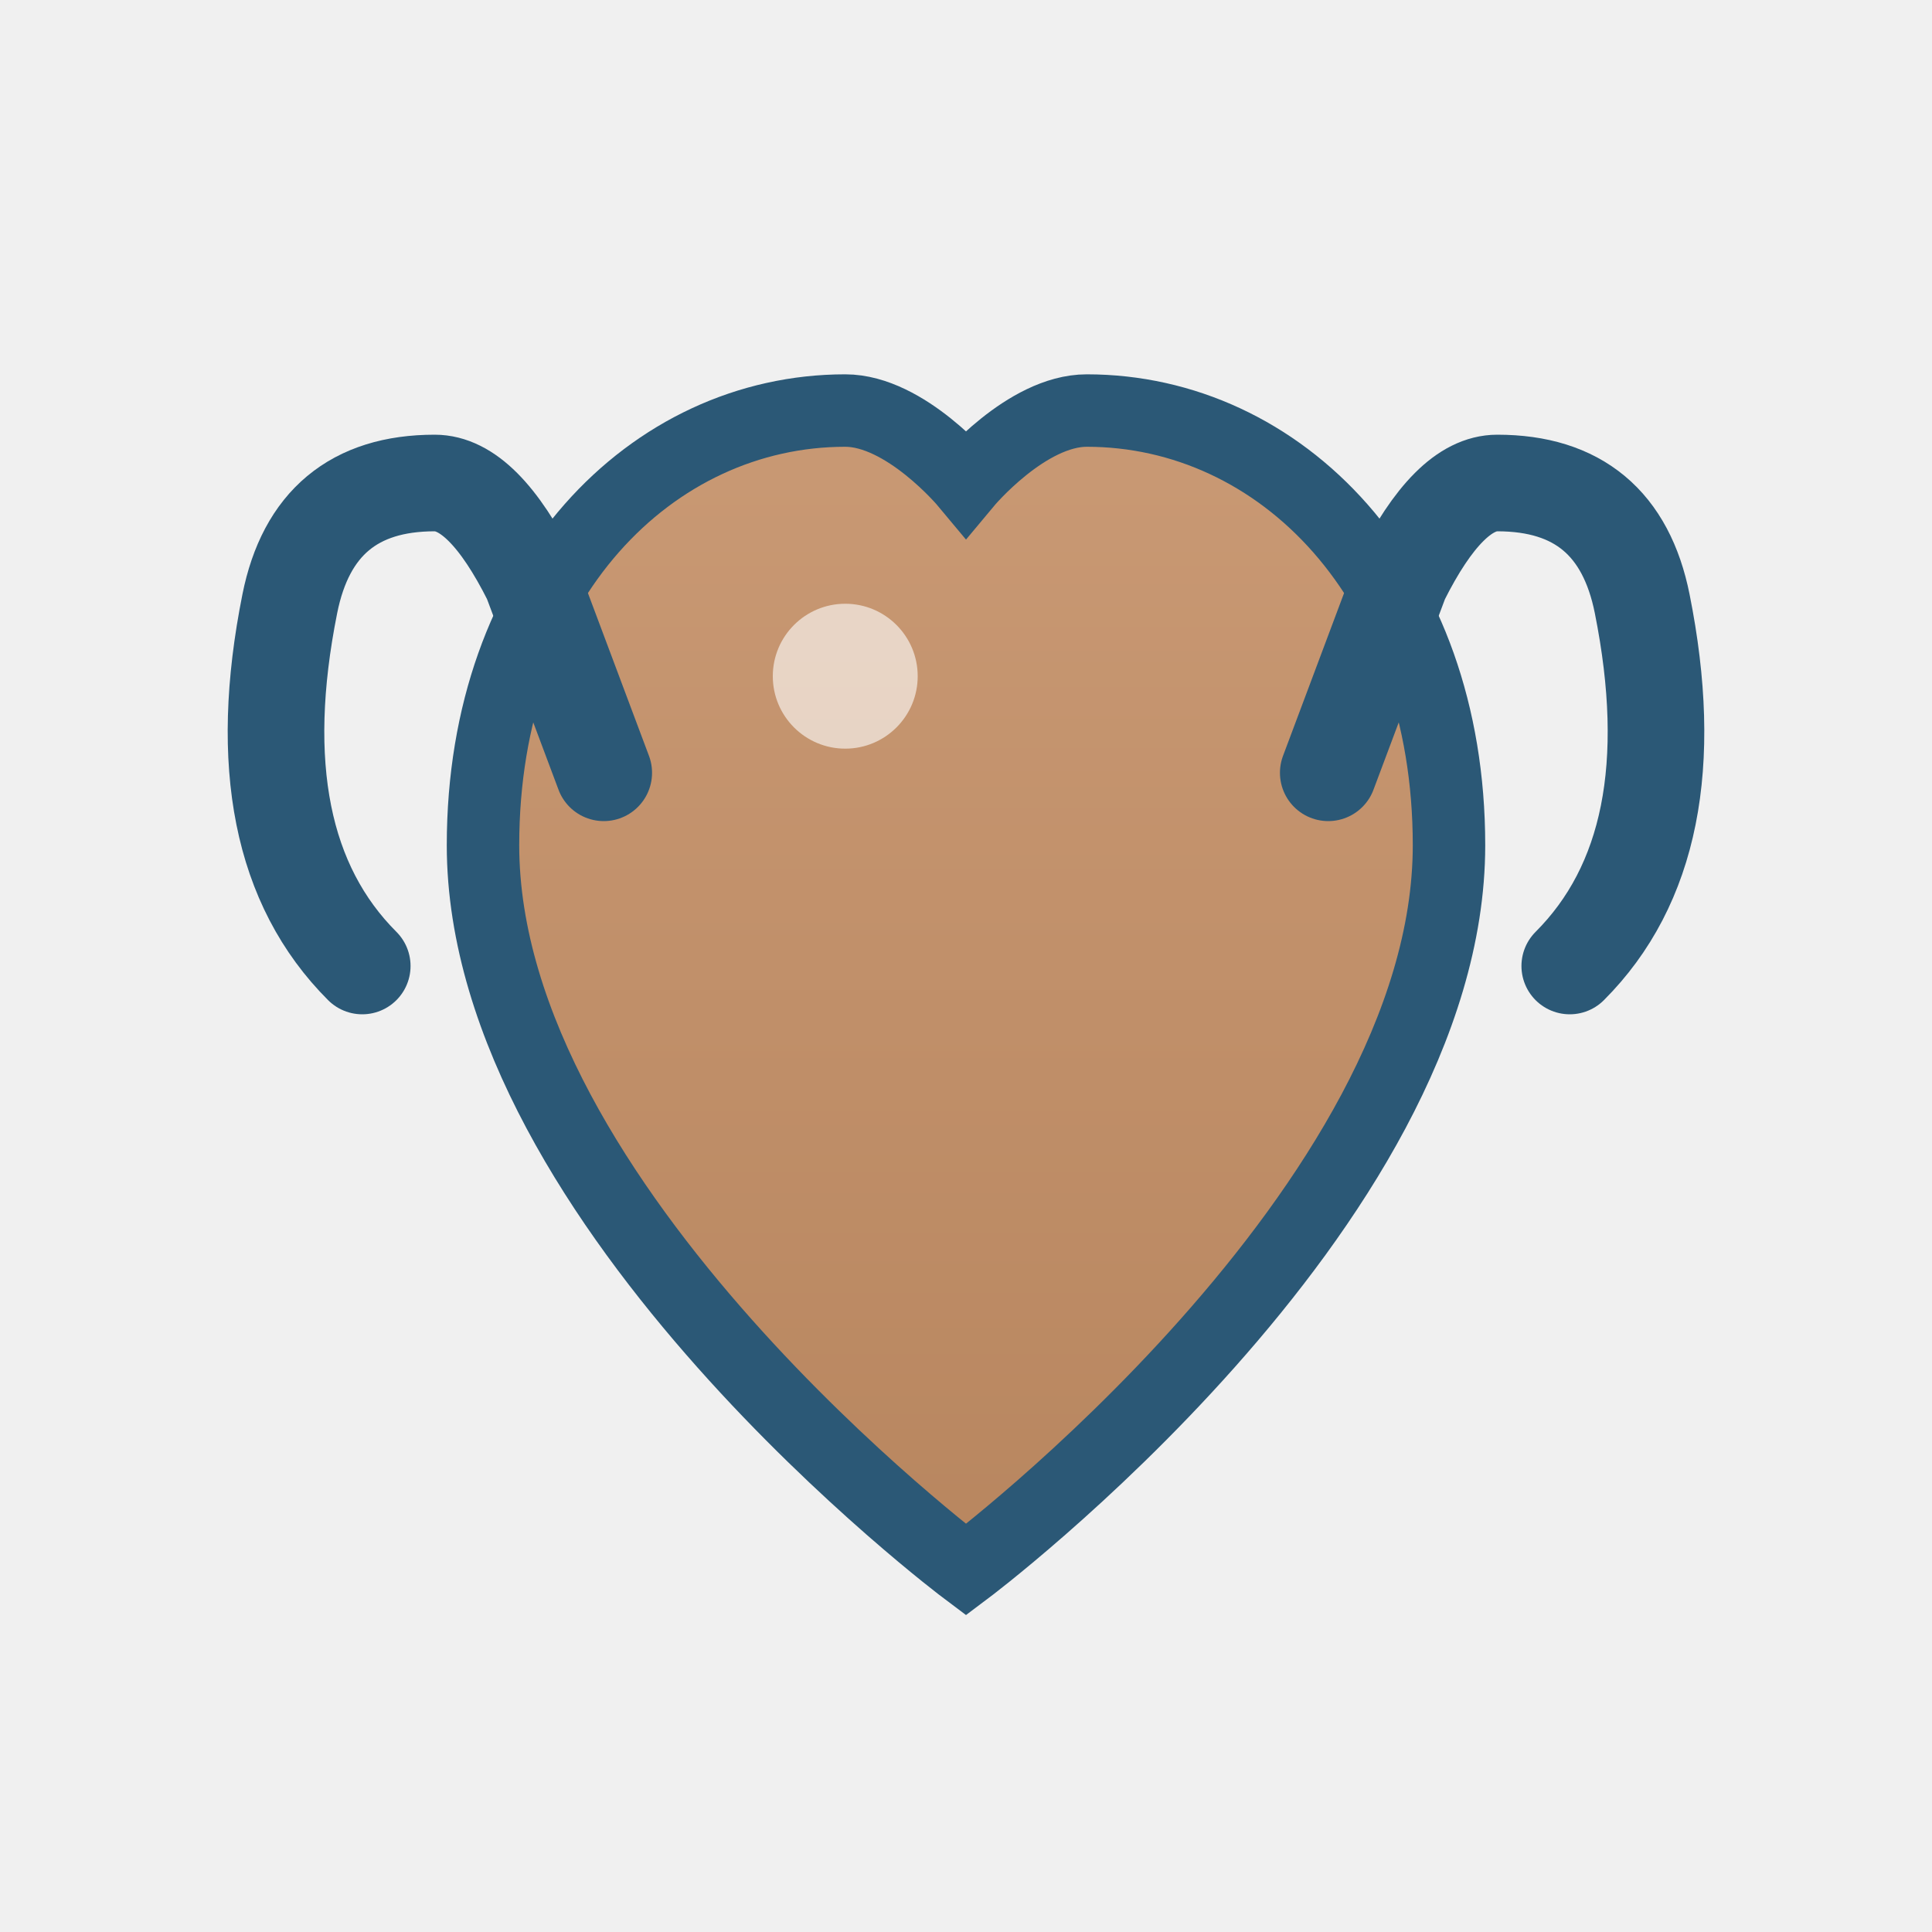
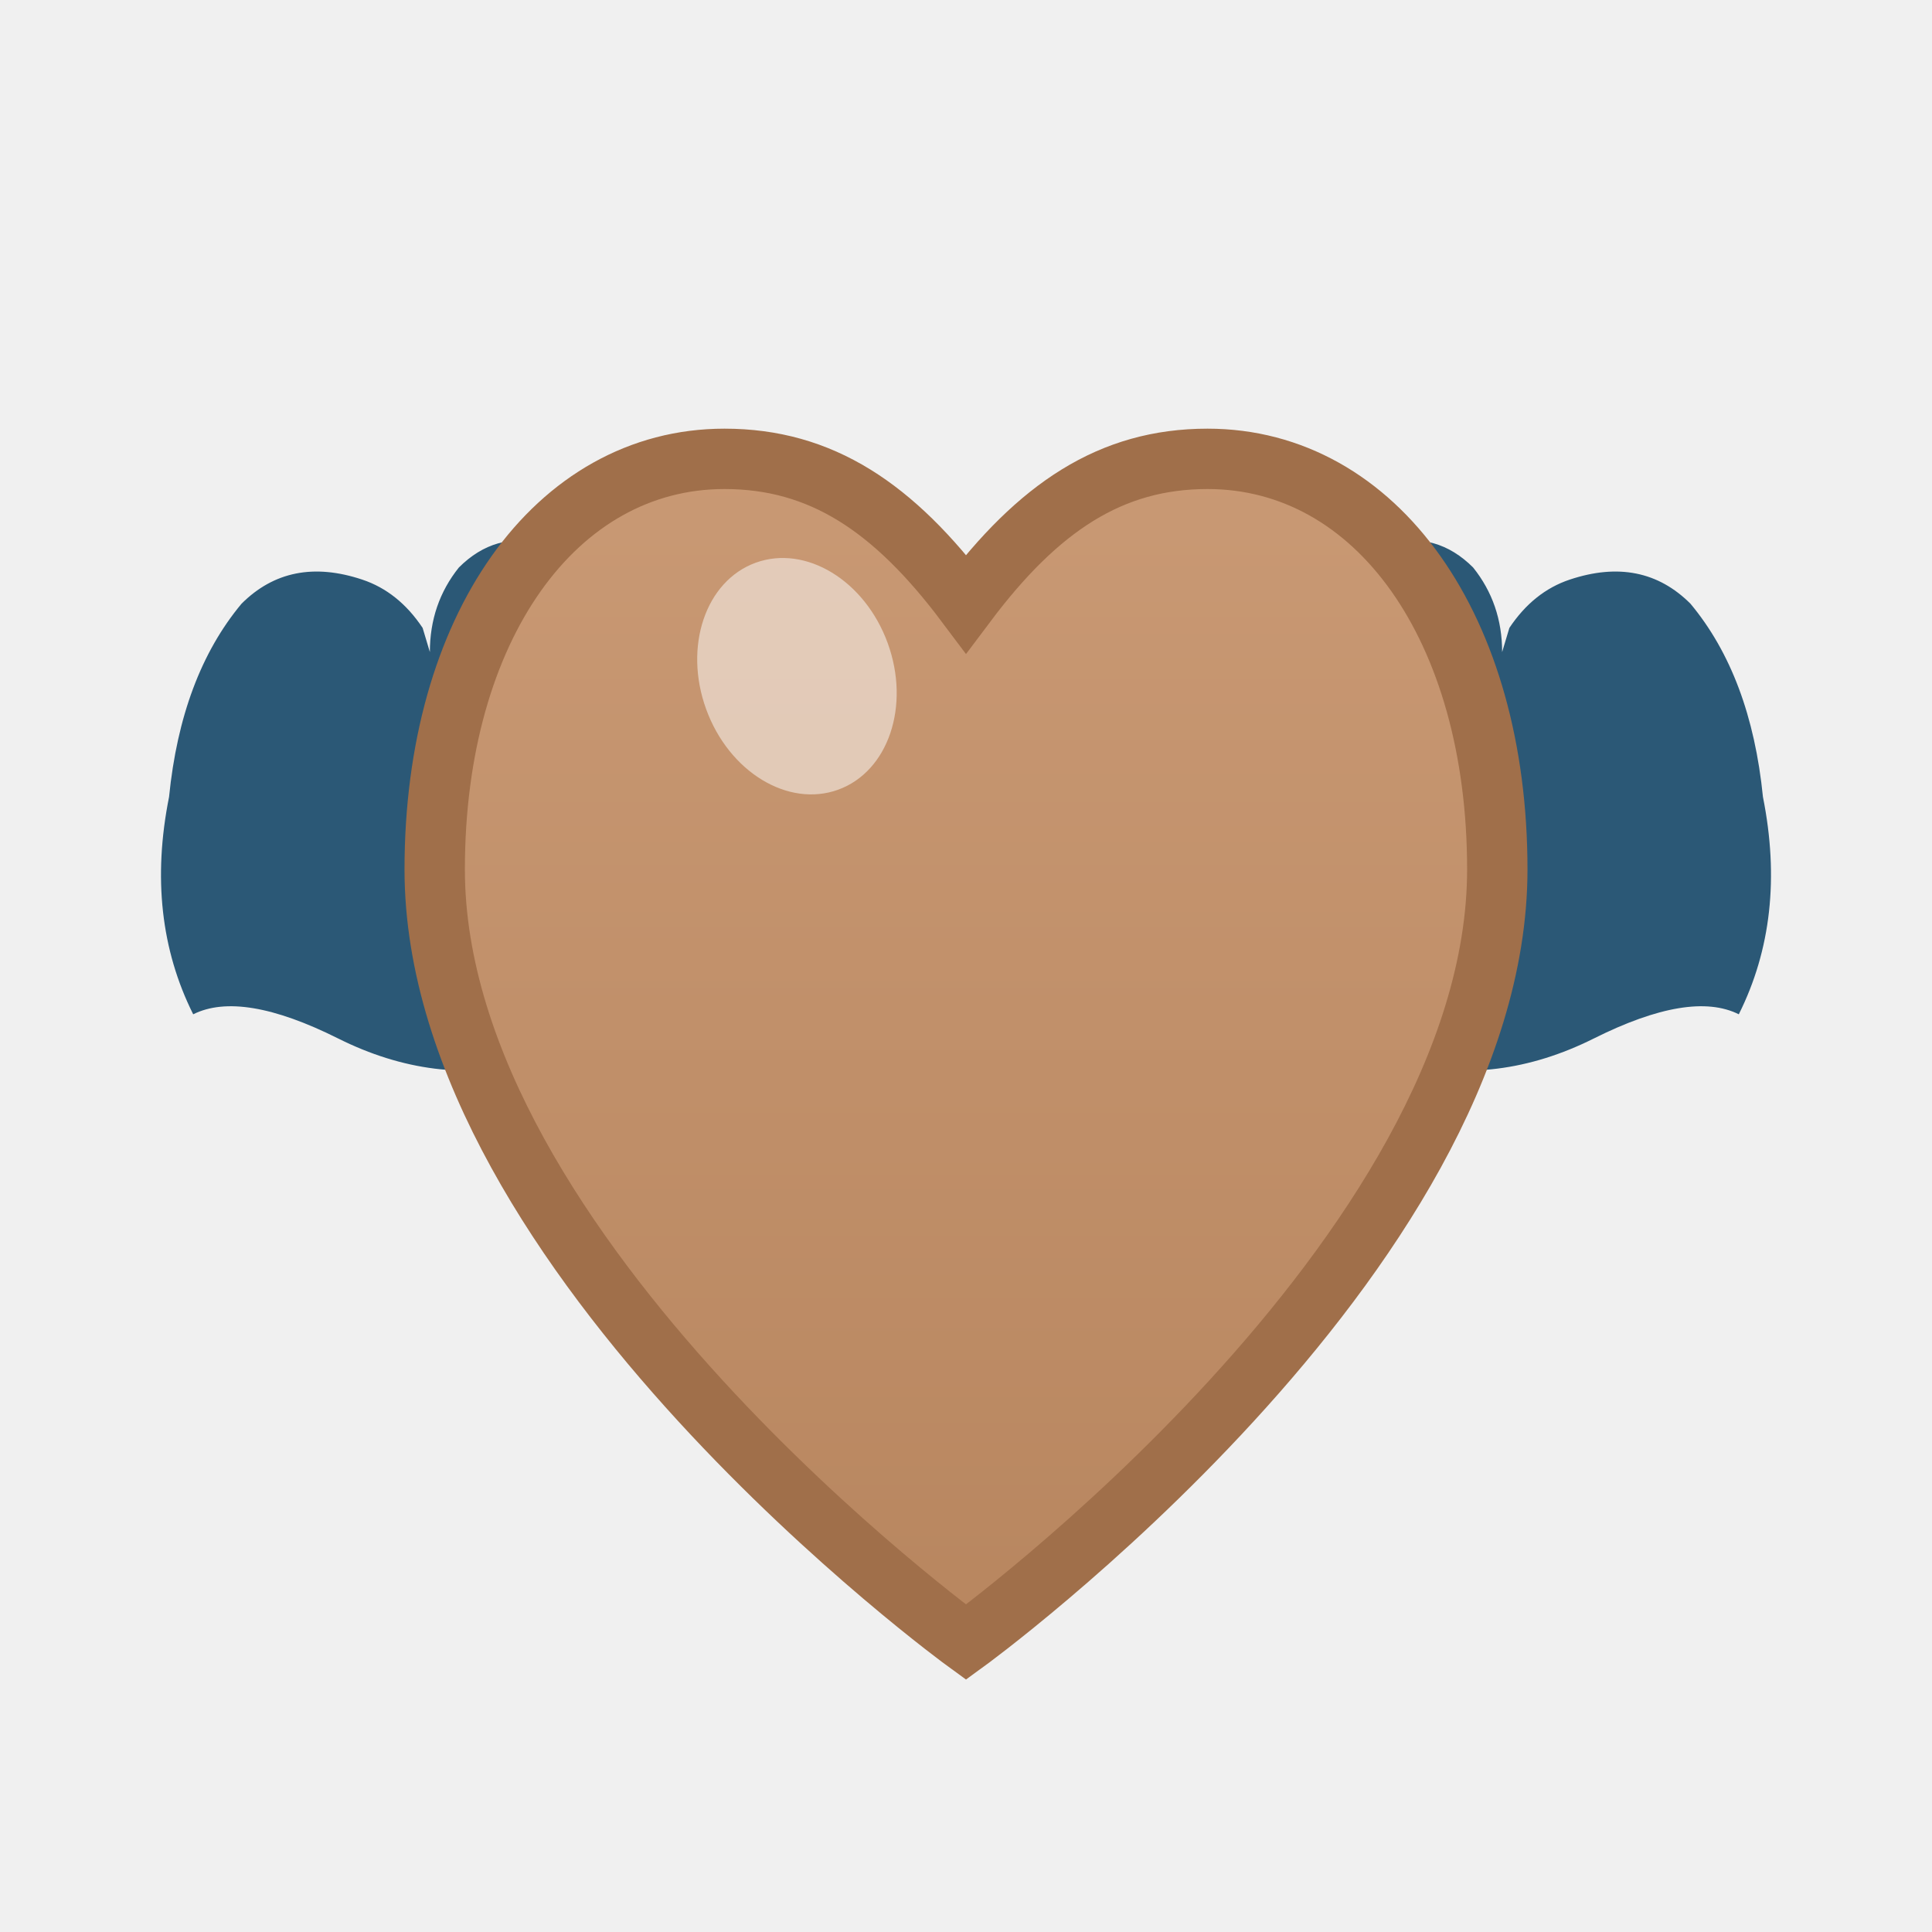
<svg xmlns="http://www.w3.org/2000/svg" width="80" height="80" viewBox="0 0 80 80">
  <defs>
    <linearGradient id="heartGradientIcon" x1="0%" y1="0%" x2="0%" y2="100%">
      <stop offset="0%" style="stop-color:#c99974;stop-opacity:1" />
      <stop offset="100%" style="stop-color:#b8865f;stop-opacity:1" />
    </linearGradient>
  </defs>
-   <path d="M 40 65 C 40 65, 20 50, 20 35 C 20 24, 27 17, 35 17 C 37.5 17, 40 20, 40 20 C 40 20, 42.5 17, 45 17 C 53 17, 60 24, 60 35 C 60 50, 40 65, 40 65 Z" fill="url(#heartGradientIcon)" stroke="#2b5876" stroke-width="3" />
-   <path d="M 15 40 Q 10 35, 12 25 Q 13 20, 18 20 Q 20 20, 22 24 L 25 32" fill="none" stroke="#2b5876" stroke-width="4" stroke-linecap="round" />
-   <path d="M 65 40 Q 70 35, 68 25 Q 67 20, 62 20 Q 60 20, 58 24 L 55 32" fill="none" stroke="#2b5876" stroke-width="4" stroke-linecap="round" />
-   <circle cx="35" cy="28" r="3" fill="white" opacity="0.6" />
+   <path d="M 8 42            Q 6 38, 7 33            Q 7.5 28, 10 25            Q 12 23, 15 24            Q 16.5 24.5, 17.5 26            L 17.8 27            Q 17.8 25, 19 23.5            Q 20.5 22, 22.5 22.5            Q 24 23, 24.5 25            L 24.8 26.5            Q 25 24, 26.5 22.5            Q 28 21, 30 22            Q 31.5 23, 31.5 25.5            L 31 30            Q 30.5 34, 28 38            Q 26 42, 22 44            Q 18 45, 14 43            Q 10 41, 8 42 Z" fill="#2b5876" />
+   <path d="M 72 42            Q 74 38, 73 33            Q 72.5 28, 70 25            Q 68 23, 65 24            Q 63.5 24.5, 62.5 26            L 62.2 27            Q 62.2 25, 61 23.5            Q 59.5 22, 57.5 22.5            Q 56 23, 55.5 25            L 55.2 26.5            Q 55 24, 53.5 22.5            Q 52 21, 50 22            Q 48.5 23, 48.5 25.5            L 49 30            Q 49.5 34, 52 38            Q 54 42, 58 44            Q 62 45, 66 43            Q 70 41, 72 42 Z" fill="#2b5876" />
+   <path d="M 40 68            C 40 68, 18 52, 18 36            C 18 26, 23 19, 30 19            C 34 19, 37 21, 40 25            C 43 21, 46 19, 50 19            C 57 19, 62 26, 62 36            C 62 52, 40 68, 40 68 Z" fill="url(#heartGradientIcon)" stroke="#a06f4a" stroke-width="2.5" />
+   <ellipse cx="33" cy="28" rx="4" ry="5" fill="white" opacity="0.5" transform="rotate(-20 33 28)" />
</svg>
